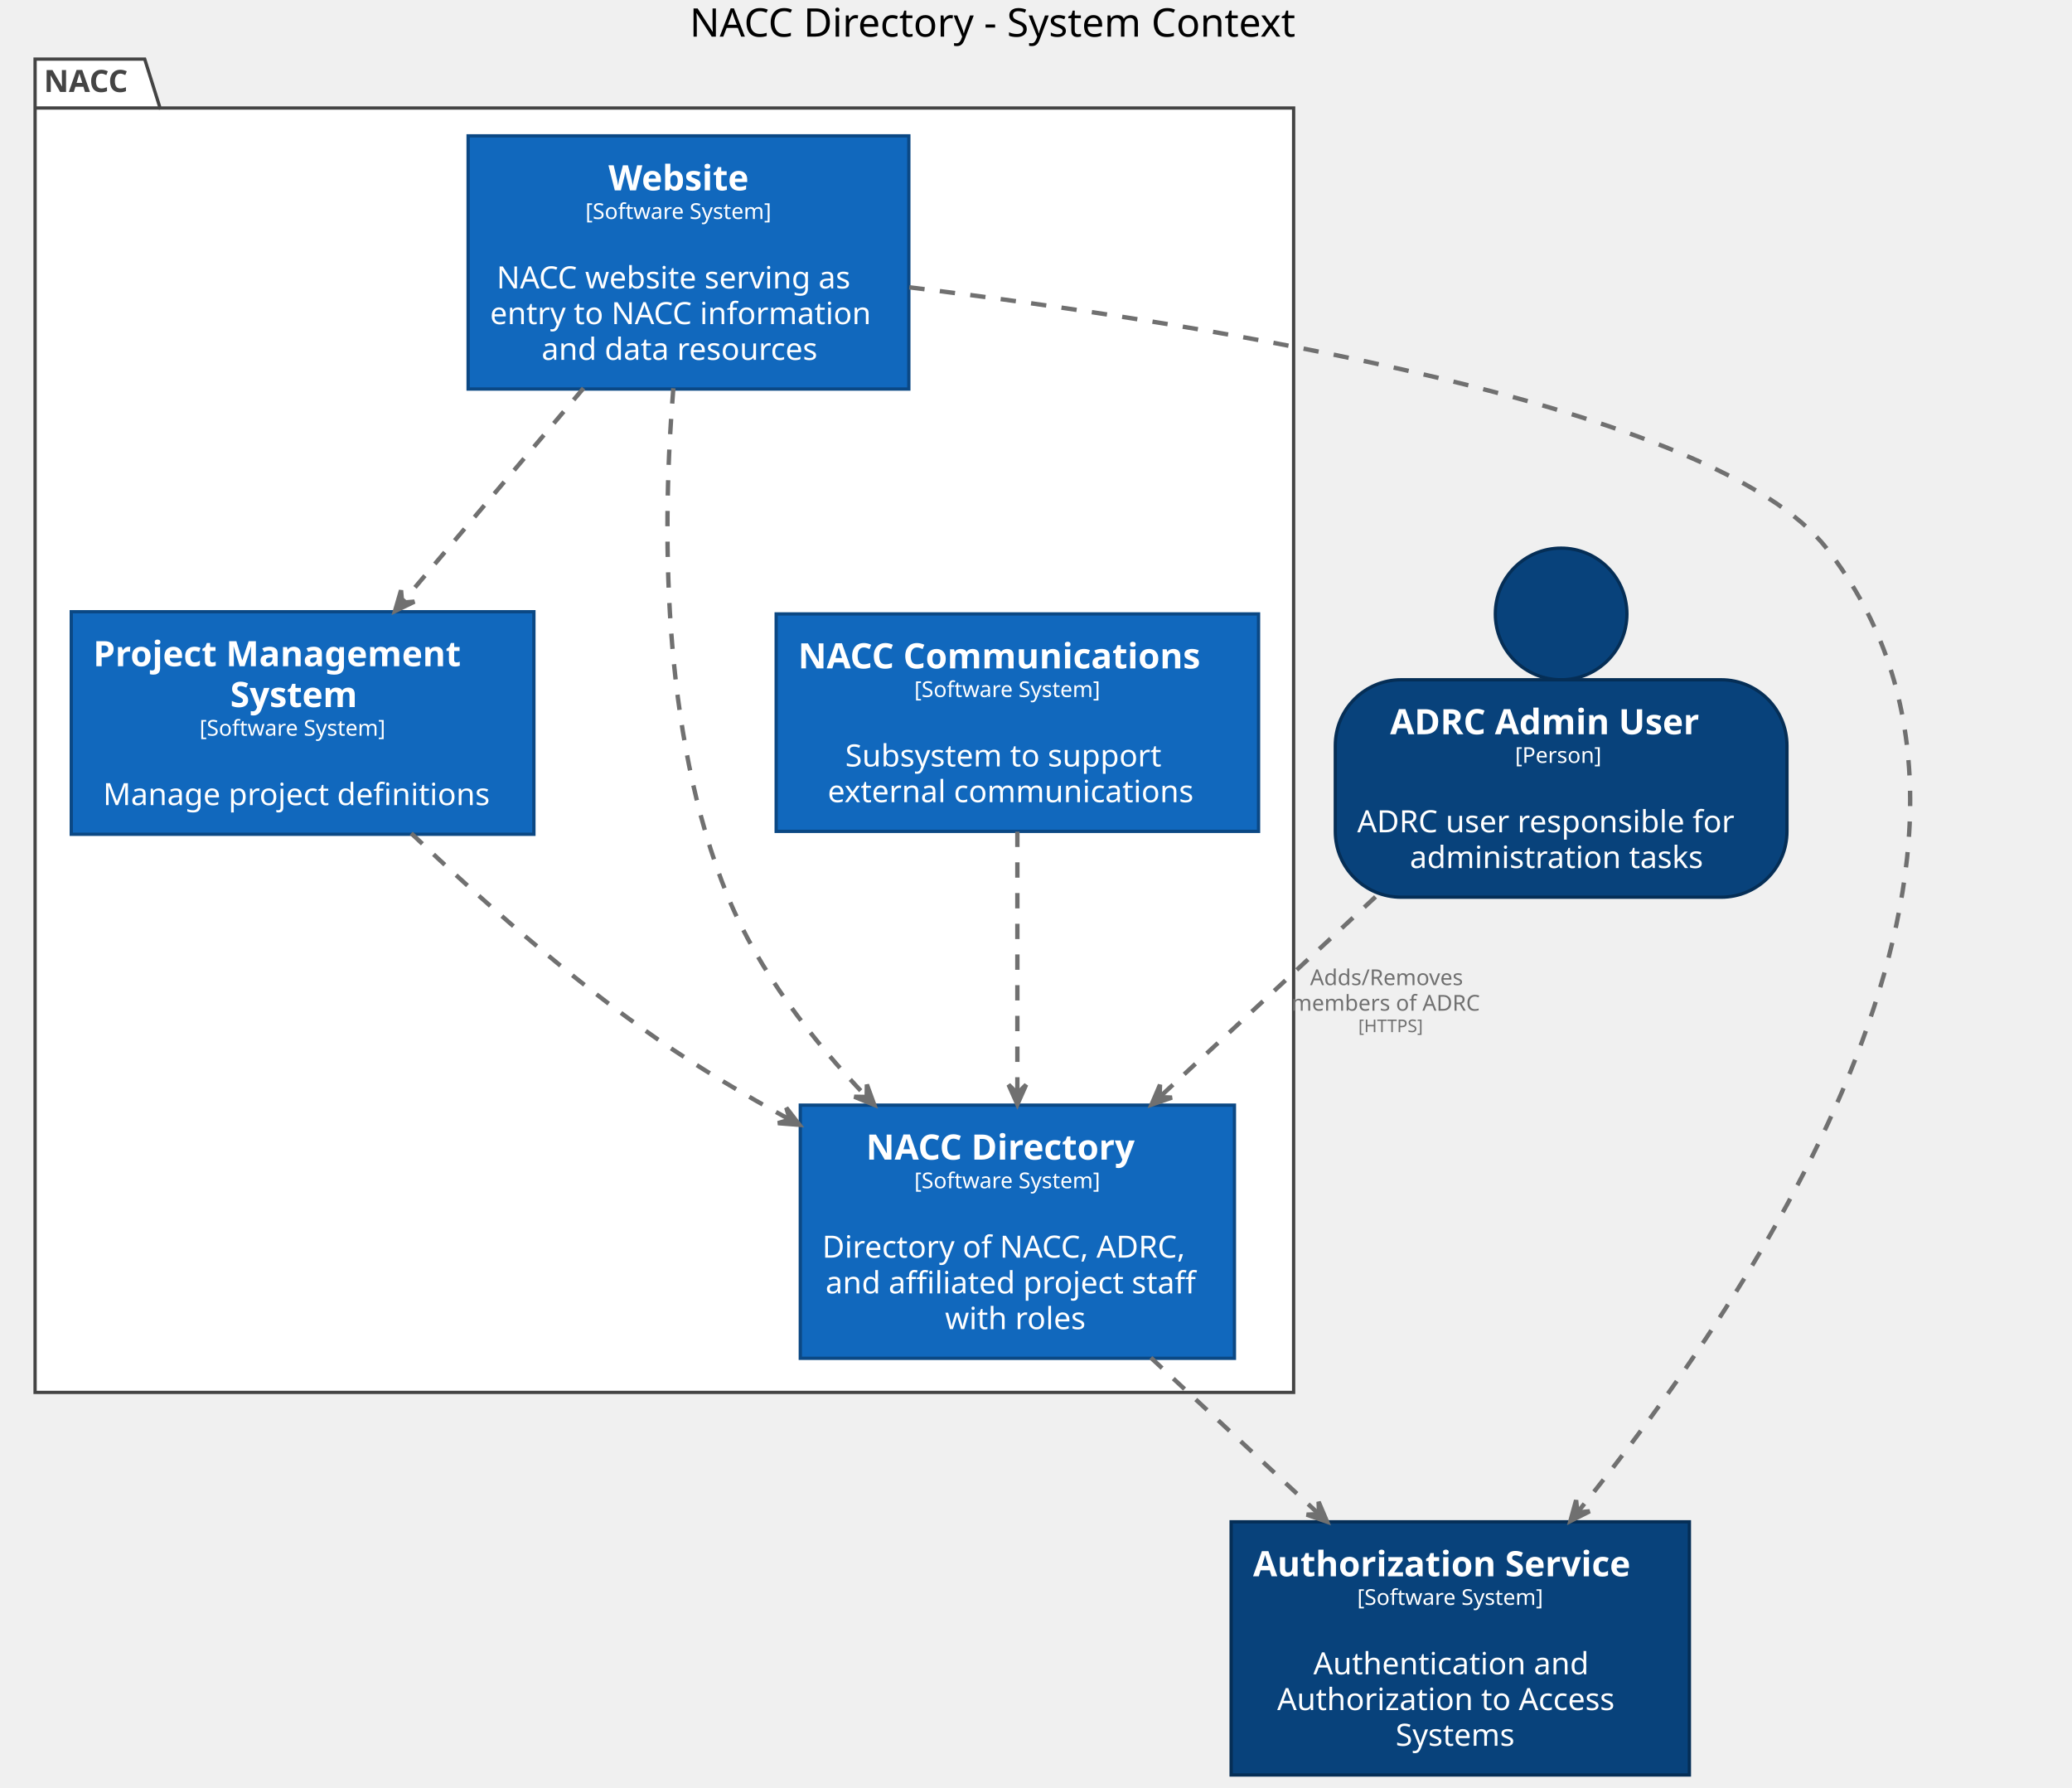
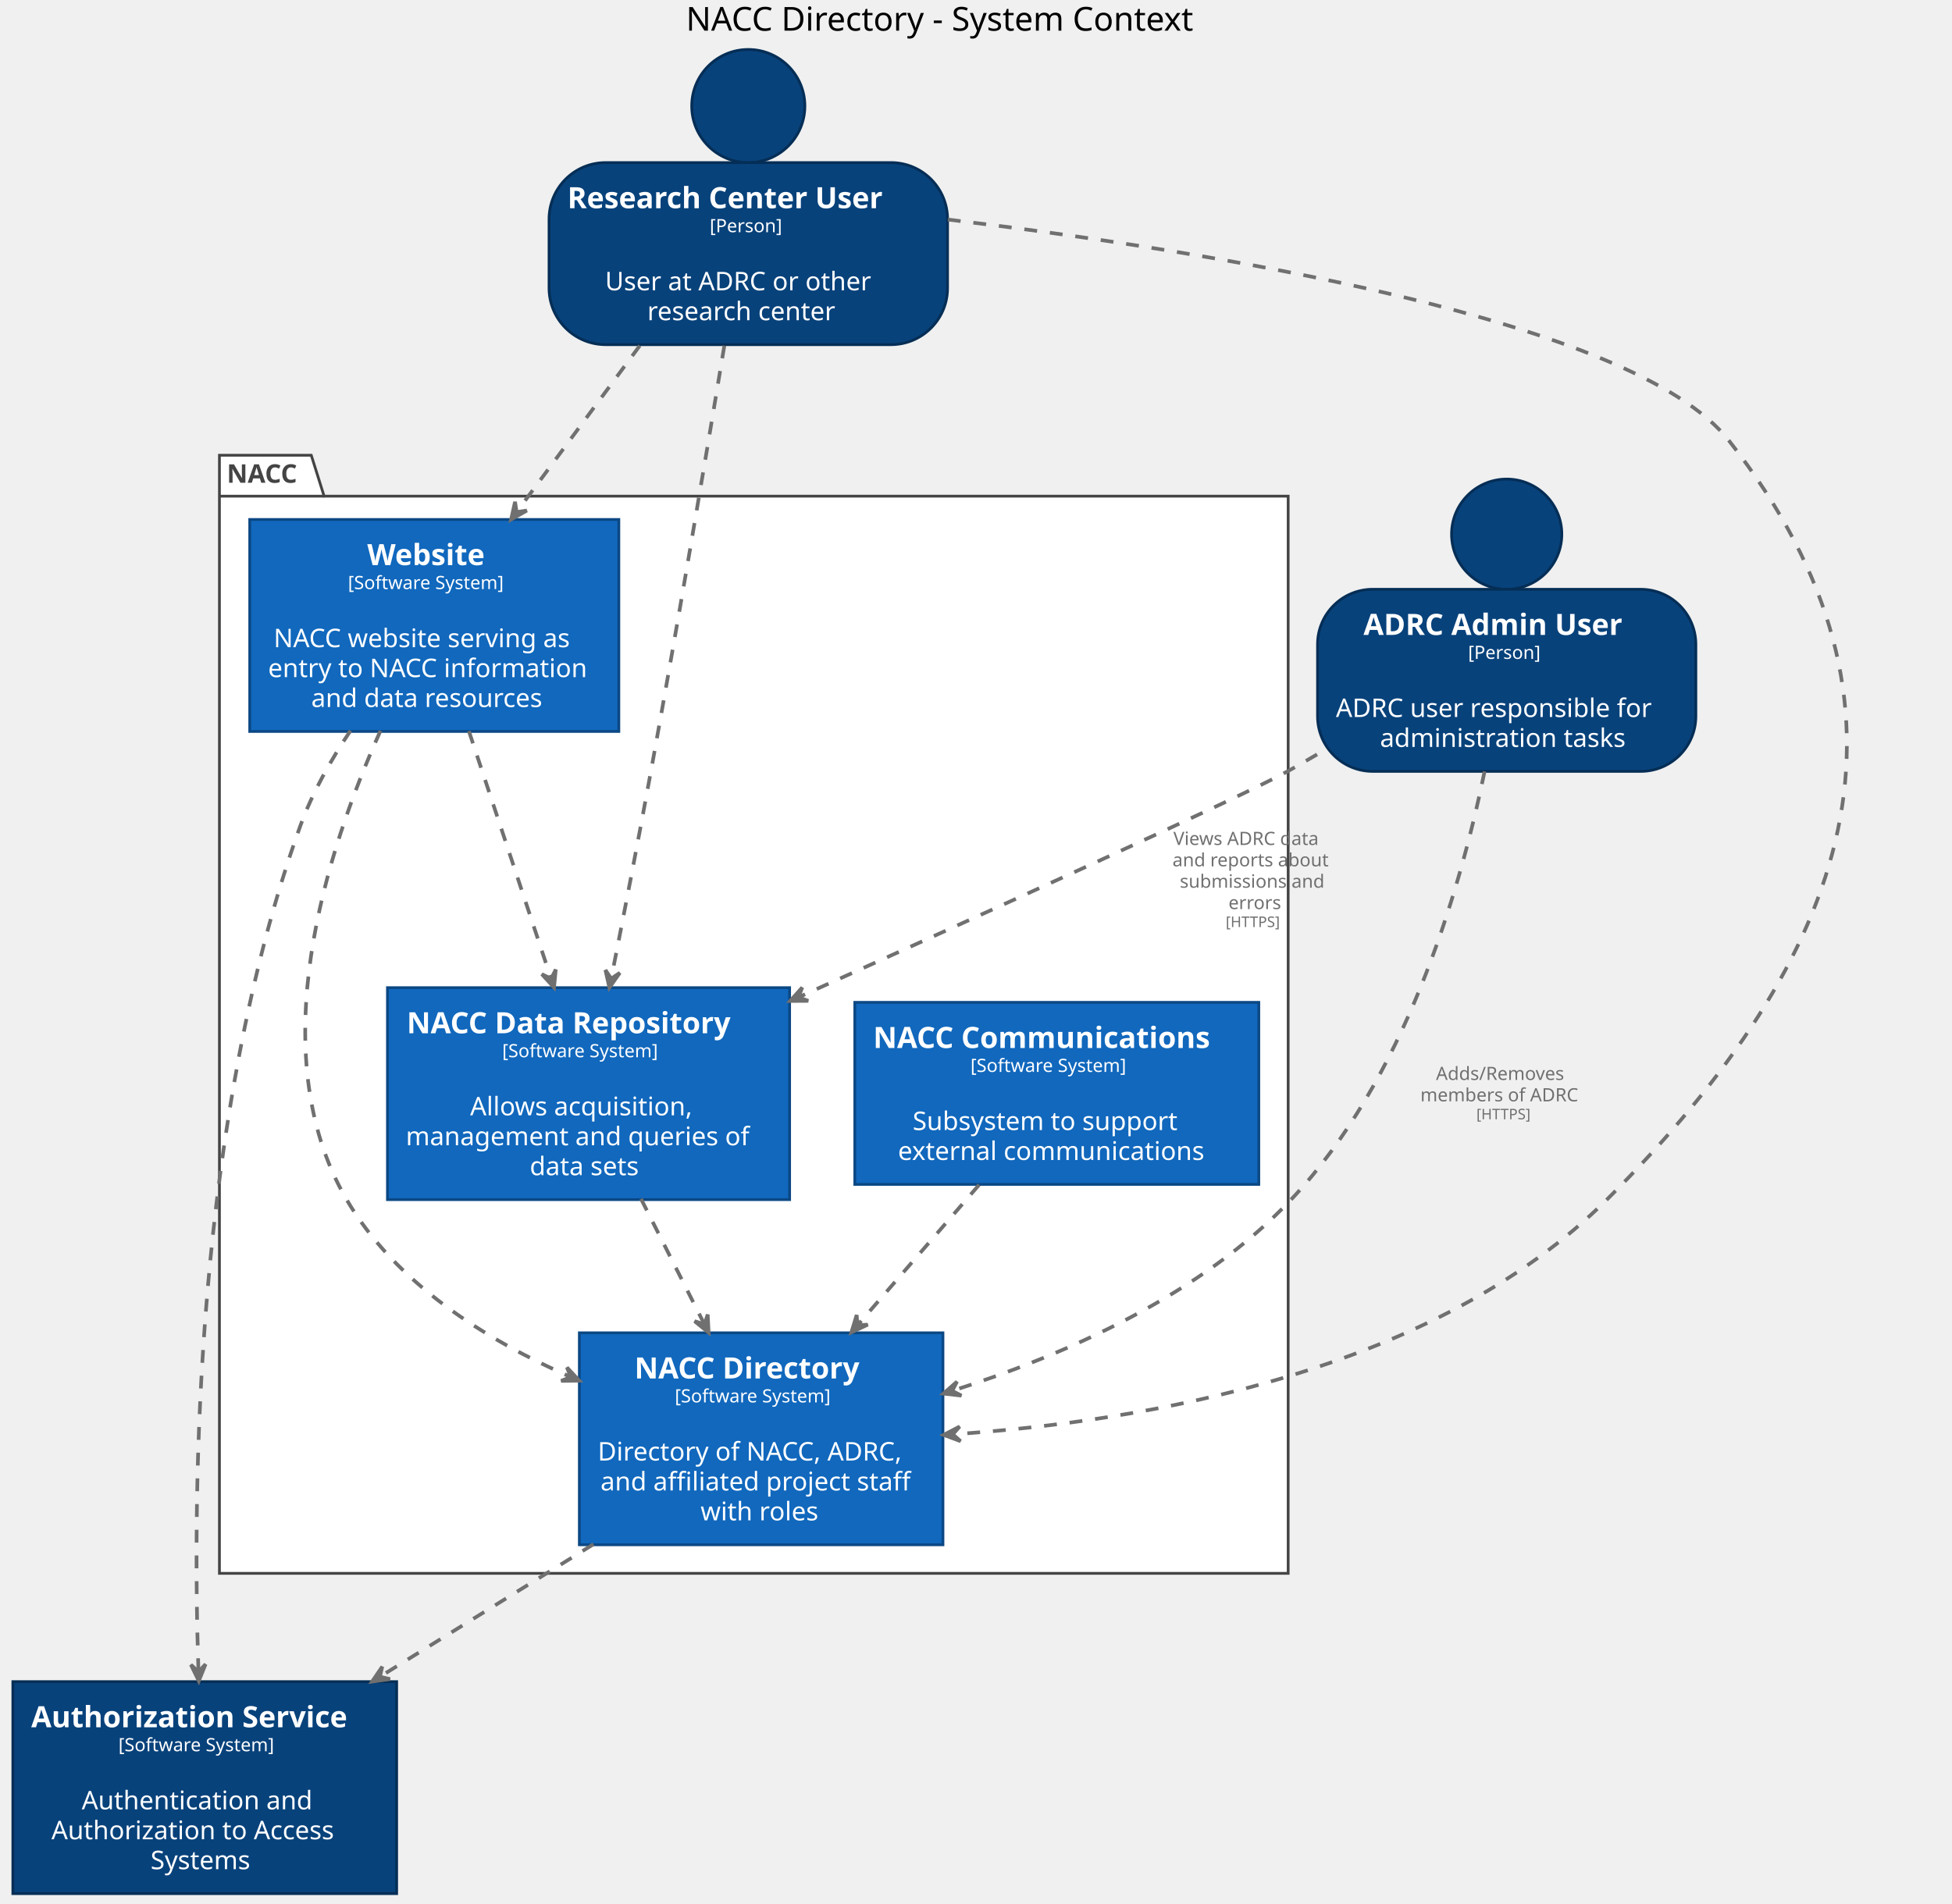
- <svg xmlns="http://www.w3.org/2000/svg" contentScriptType="application/ecmascript" contentStyleType="text/css" height="815px" preserveAspectRatio="none" style="width:945px;height:815px;background:#FFFFFF;" version="1.1" viewBox="0 0 945 815" width="945px" zoomAndPan="magnify">
+ <svg xmlns="http://www.w3.org/2000/svg" contentScriptType="application/ecmascript" contentStyleType="text/css" height="1037px" preserveAspectRatio="none" style="width:1063px;height:1037px;background:#FFFFFF;" version="1.1" viewBox="0 0 1063 1037" width="1063px" zoomAndPan="magnify">
  <defs />
  <g>
-     <text fill="#000000" font-family="sans-serif" font-size="18" lengthAdjust="spacing" textLength="303" x="314.56" y="16.708">NACC Directory - System Context</text>
-     <polygon fill="#FFFFFF" points="16,26.953,66,26.953,73,49.25,590,49.25,590,634.953,16,634.953,16,26.953" style="stroke:#444444;stroke-width:1.5;" />
-     <line style="stroke:#444444;stroke-width:1.5;" x1="16" x2="73" y1="49.25" y2="49.25" />
-     <text fill="#444444" font-family="sans-serif" font-size="14" font-weight="bold" lengthAdjust="spacing" textLength="44" x="20" y="41.948">NACC</text>
-     <rect fill="#1168BD" height="101.484" style="stroke:#0B4884;stroke-width:1.5;" width="211" x="32.5" y="278.953" />
-     <text fill="#FFFFFF" font-family="sans-serif" font-size="16" font-weight="bold" lengthAdjust="spacing" textLength="185" x="42.5" y="303.805">Project Management</text>
-     <text fill="#FFFFFF" font-family="sans-serif" font-size="16" font-weight="bold" lengthAdjust="spacing" textLength="66" x="105" y="322.43">System</text>
-     <text fill="#FFFFFF" font-family="sans-serif" font-size="10" lengthAdjust="spacing" textLength="94" x="91" y="335.485">[Software System]</text>
-     <text fill="#FFFFFF" font-family="sans-serif" font-size="14" lengthAdjust="spacing" textLength="0" x="140" y="350.839" />
-     <text fill="#FFFFFF" font-family="sans-serif" font-size="14" lengthAdjust="spacing" textLength="182" x="47" y="367.136">Manage project definitions</text>
-     <rect fill="#1168BD" height="115.453" style="stroke:#0B4884;stroke-width:1.5;" width="198" x="365" y="503.953" />
-     <text fill="#FFFFFF" font-family="sans-serif" font-size="16" font-weight="bold" lengthAdjust="spacing" textLength="138" x="395" y="528.805">NACC Directory</text>
-     <text fill="#FFFFFF" font-family="sans-serif" font-size="10" lengthAdjust="spacing" textLength="94" x="417" y="541.86">[Software System]</text>
-     <text fill="#FFFFFF" font-family="sans-serif" font-size="14" lengthAdjust="spacing" textLength="0" x="466" y="557.214" />
-     <text fill="#FFFFFF" font-family="sans-serif" font-size="14" lengthAdjust="spacing" textLength="174" x="375" y="573.511">Directory of NACC, ADRC,</text>
-     <text fill="#FFFFFF" font-family="sans-serif" font-size="14" lengthAdjust="spacing" textLength="171" x="376.5" y="589.808">and affiliated project staff</text>
-     <text fill="#FFFFFF" font-family="sans-serif" font-size="14" lengthAdjust="spacing" textLength="66" x="431" y="606.105">with roles</text>
-     <rect fill="#1168BD" height="99.156" style="stroke:#0B4884;stroke-width:1.5;" width="220" x="354" y="279.953" />
-     <text fill="#FFFFFF" font-family="sans-serif" font-size="16" font-weight="bold" lengthAdjust="spacing" textLength="200" x="364" y="304.805">NACC Communications</text>
-     <text fill="#FFFFFF" font-family="sans-serif" font-size="10" lengthAdjust="spacing" textLength="94" x="417" y="317.86">[Software System]</text>
-     <text fill="#FFFFFF" font-family="sans-serif" font-size="14" lengthAdjust="spacing" textLength="0" x="466" y="333.214" />
-     <text fill="#FFFFFF" font-family="sans-serif" font-size="14" lengthAdjust="spacing" textLength="153" x="385.5" y="349.511">Subsystem to support</text>
-     <text fill="#FFFFFF" font-family="sans-serif" font-size="14" lengthAdjust="spacing" textLength="173" x="377.5" y="365.808">external communications</text>
-     <rect fill="#1168BD" height="115.453" style="stroke:#0B4884;stroke-width:1.5;" width="201" x="213.5" y="61.953" />
-     <text fill="#FFFFFF" font-family="sans-serif" font-size="16" font-weight="bold" lengthAdjust="spacing" textLength="73" x="277.5" y="86.805">Website</text>
-     <text fill="#FFFFFF" font-family="sans-serif" font-size="10" lengthAdjust="spacing" textLength="94" x="267" y="99.86">[Software System]</text>
-     <text fill="#FFFFFF" font-family="sans-serif" font-size="14" lengthAdjust="spacing" textLength="0" x="316" y="115.214" />
-     <text fill="#FFFFFF" font-family="sans-serif" font-size="14" lengthAdjust="spacing" textLength="171" x="226.5" y="131.511">NACC website serving as</text>
-     <text fill="#FFFFFF" font-family="sans-serif" font-size="14" lengthAdjust="spacing" textLength="177" x="223.5" y="147.808">entry to NACC information</text>
-     <text fill="#FFFFFF" font-family="sans-serif" font-size="14" lengthAdjust="spacing" textLength="134" x="247" y="164.105">and data resources</text>
-     <rect fill="#08427B" height="115.453" style="stroke:#052E56;stroke-width:1.5;" width="209" x="561.5" y="693.953" />
-     <text fill="#FFFFFF" font-family="sans-serif" font-size="16" font-weight="bold" lengthAdjust="spacing" textLength="189" x="571.5" y="718.805">Authorization Service</text>
-     <text fill="#FFFFFF" font-family="sans-serif" font-size="10" lengthAdjust="spacing" textLength="94" x="619" y="731.86">[Software System]</text>
-     <text fill="#FFFFFF" font-family="sans-serif" font-size="14" lengthAdjust="spacing" textLength="0" x="668" y="747.214" />
-     <text fill="#FFFFFF" font-family="sans-serif" font-size="14" lengthAdjust="spacing" textLength="130" x="599" y="763.511">Authentication and</text>
-     <text fill="#FFFFFF" font-family="sans-serif" font-size="14" lengthAdjust="spacing" textLength="163" x="582.5" y="779.808">Authorization to Access</text>
-     <text fill="#FFFFFF" font-family="sans-serif" font-size="14" lengthAdjust="spacing" textLength="59" x="636.5" y="796.105">Systems</text>
-     <ellipse cx="712" cy="279.966" fill="#08427B" rx="30.013" ry="30.013" style="stroke:#052E56;stroke-width:1.5;" />
-     <rect fill="#08427B" height="99.156" rx="30.013" ry="30.013" style="stroke:#052E56;stroke-width:1.5;" width="206" x="609" y="309.98" />
-     <text fill="#FFFFFF" font-family="sans-serif" font-size="16" font-weight="bold" lengthAdjust="spacing" textLength="156" x="634" y="334.831">ADRC Admin User</text>
-     <text fill="#FFFFFF" font-family="sans-serif" font-size="10" lengthAdjust="spacing" textLength="42" x="691" y="347.887">[Person]</text>
-     <text fill="#FFFFFF" font-family="sans-serif" font-size="14" lengthAdjust="spacing" textLength="0" x="714" y="363.24" />
-     <text fill="#FFFFFF" font-family="sans-serif" font-size="14" lengthAdjust="spacing" textLength="182" x="619" y="379.537">ADRC user responsible for</text>
-     <text fill="#FFFFFF" font-family="sans-serif" font-size="14" lengthAdjust="spacing" textLength="138" x="643" y="395.834">administration tasks</text>
-     <path d="M266.14,177.013 C240.42,207.413 208.88,244.683 183.53,274.643 " fill="none" id="Website-to-ProjectManagementSystem" style="stroke:#707070;stroke-width:2.0;stroke-dasharray:7.0,7.0;" />
-     <polygon fill="#707070" points="180.15,278.633,189.018,274.348,183.38,274.817,182.911,269.179,180.15,278.633" style="stroke:#707070;stroke-width:2.0;" />
-     <text fill="#000000" font-family="sans-serif" font-size="10" lengthAdjust="spacing" textLength="0" x="240" y="217.235" />
-     <path d="M307.1,177.053 C302.13,237.013 300.94,333.283 332,408.953 C345.95,442.943 370.77,474.603 395.14,500.103 " fill="none" id="Website-to-NACCDirectory" style="stroke:#707070;stroke-width:2.0;stroke-dasharray:7.0,7.0;" />
-     <polygon fill="#707070" points="398.74,503.823,395.372,494.568,395.269,500.224,389.613,500.121,398.74,503.823" style="stroke:#707070;stroke-width:2.0;" />
-     <text fill="#000000" font-family="sans-serif" font-size="10" lengthAdjust="spacing" textLength="0" x="336" y="333.235" />
-     <path d="M627.35,408.963 C595.25,438.733 559.23,472.133 529.2,499.983 " fill="none" id="ADRCAdminUser-to-NACCDirectory" style="stroke:#707070;stroke-width:2.0;stroke-dasharray:7.0,7.0;" />
-     <polygon fill="#707070" points="525.19,503.703,534.505,500.505,528.852,500.299,529.058,494.646,525.19,503.703" style="stroke:#707070;stroke-width:2.0;" />
-     <text fill="#707070" font-family="sans-serif" font-size="10" lengthAdjust="spacing" textLength="73" x="597.5" y="449.235">Adds/Removes</text>
-     <text fill="#707070" font-family="sans-serif" font-size="10" lengthAdjust="spacing" textLength="93" x="589" y="460.876">members of ADRC</text>
-     <text fill="#707070" font-family="sans-serif" font-size="8" lengthAdjust="spacing" textLength="32" x="619.5" y="470.66">[HTTPS]</text>
-     <path d="M187.55,379.993 C218.37,409.313 259.67,446.063 300,473.953 C318.71,486.893 339.58,499.273 360,510.433 " fill="none" id="ProjectManagementSystem-to-NACCDirectory" style="stroke:#707070;stroke-width:2.0;stroke-dasharray:7.0,7.0;" />
-     <polygon fill="#707070" points="364.62,512.943,358.615,505.137,360.224,510.56,354.802,512.17,364.62,512.943" style="stroke:#707070;stroke-width:2.0;" />
-     <text fill="#000000" font-family="sans-serif" font-size="10" lengthAdjust="spacing" textLength="0" x="304" y="460.235" />
-     <path d="M524.88,619.113 C549.03,641.593 576.83,667.463 601.34,690.273 " fill="none" id="NACCDirectory-to-AuthorizationService" style="stroke:#707070;stroke-width:2.0;stroke-dasharray:7.0,7.0;" />
-     <polygon fill="#707070" points="605.24,693.903,601.391,684.837,601.585,690.491,595.932,690.685,605.24,693.903" style="stroke:#707070;stroke-width:2.0;" />
-     <text fill="#000000" font-family="sans-serif" font-size="10" lengthAdjust="spacing" textLength="0" x="575" y="661.235" />
-     <path d="M464,379.233 C464,413.923 464,460.803 464,498.193 " fill="none" id="NACCCommunications-to-NACCDirectory" style="stroke:#707070;stroke-width:2.0;stroke-dasharray:7.0,7.0;" />
-     <polygon fill="#707070" points="464,503.633,468,494.633,464,498.633,460,494.633,464,503.633" style="stroke:#707070;stroke-width:2.0;" />
-     <text fill="#000000" font-family="sans-serif" font-size="10" lengthAdjust="spacing" textLength="0" x="468" y="460.235" />
-     <path d="M414.73,131.023 C550.76,147.603 782.08,184.773 833,249.953 C938.12,384.523 801.59,588.503 719.61,689.453 " fill="none" id="Website-to-AuthorizationService" style="stroke:#707070;stroke-width:2.0;stroke-dasharray:7.0,7.0;" />
-     <polygon fill="#707070" points="716.23,693.583,725.028,689.156,719.399,689.715,718.839,684.086,716.23,693.583" style="stroke:#707070;stroke-width:2.0;" />
-     <text fill="#000000" font-family="sans-serif" font-size="10" lengthAdjust="spacing" textLength="0" x="864" y="460.235" />
+     <text fill="#000000" font-family="sans-serif" font-size="18" lengthAdjust="spacing" textLength="303" x="373.575" y="16.708">NACC Directory - System Context</text>
+     <polygon fill="#FFFFFF" points="119.5,247.953,169.5,247.953,176.5,270.25,701.5,270.25,701.5,856.953,119.5,856.953,119.5,247.953" style="stroke:#444444;stroke-width:1.5;" />
+     <line style="stroke:#444444;stroke-width:1.5;" x1="119.5" x2="176.5" y1="270.25" y2="270.25" />
+     <text fill="#444444" font-family="sans-serif" font-size="14" font-weight="bold" lengthAdjust="spacing" textLength="44" x="123.5" y="262.948">NACC</text>
+     <rect fill="#1168BD" height="115.453" style="stroke:#0B4884;stroke-width:1.5;" width="198" x="315.5" y="725.953" />
+     <text fill="#FFFFFF" font-family="sans-serif" font-size="16" font-weight="bold" lengthAdjust="spacing" textLength="138" x="345.5" y="750.805">NACC Directory</text>
+     <text fill="#FFFFFF" font-family="sans-serif" font-size="10" lengthAdjust="spacing" textLength="94" x="367.5" y="763.86">[Software System]</text>
+     <text fill="#FFFFFF" font-family="sans-serif" font-size="14" lengthAdjust="spacing" textLength="0" x="416.5" y="779.214" />
+     <text fill="#FFFFFF" font-family="sans-serif" font-size="14" lengthAdjust="spacing" textLength="174" x="325.5" y="795.511">Directory of NACC, ADRC,</text>
+     <text fill="#FFFFFF" font-family="sans-serif" font-size="14" lengthAdjust="spacing" textLength="171" x="327" y="811.808">and affiliated project staff</text>
+     <text fill="#FFFFFF" font-family="sans-serif" font-size="14" lengthAdjust="spacing" textLength="66" x="381.5" y="828.105">with roles</text>
+     <rect fill="#1168BD" height="115.453" style="stroke:#0B4884;stroke-width:1.5;" width="219" x="211" y="537.953" />
+     <text fill="#FFFFFF" font-family="sans-serif" font-size="16" font-weight="bold" lengthAdjust="spacing" textLength="198" x="221.5" y="562.805">NACC Data Repository</text>
+     <text fill="#FFFFFF" font-family="sans-serif" font-size="10" lengthAdjust="spacing" textLength="94" x="273.5" y="575.86">[Software System]</text>
+     <text fill="#FFFFFF" font-family="sans-serif" font-size="14" lengthAdjust="spacing" textLength="0" x="322.5" y="591.214" />
+     <text fill="#FFFFFF" font-family="sans-serif" font-size="14" lengthAdjust="spacing" textLength="125" x="256" y="607.511">Allows acquisition,</text>
+     <text fill="#FFFFFF" font-family="sans-serif" font-size="14" lengthAdjust="spacing" textLength="195" x="221" y="623.808">management and queries of</text>
+     <text fill="#FFFFFF" font-family="sans-serif" font-size="14" lengthAdjust="spacing" textLength="64" x="288.5" y="640.105">data sets</text>
+     <rect fill="#1168BD" height="99.156" style="stroke:#0B4884;stroke-width:1.5;" width="220" x="465.5" y="545.953" />
+     <text fill="#FFFFFF" font-family="sans-serif" font-size="16" font-weight="bold" lengthAdjust="spacing" textLength="200" x="475.5" y="570.805">NACC Communications</text>
+     <text fill="#FFFFFF" font-family="sans-serif" font-size="10" lengthAdjust="spacing" textLength="94" x="528.5" y="583.86">[Software System]</text>
+     <text fill="#FFFFFF" font-family="sans-serif" font-size="14" lengthAdjust="spacing" textLength="0" x="577.5" y="599.214" />
+     <text fill="#FFFFFF" font-family="sans-serif" font-size="14" lengthAdjust="spacing" textLength="153" x="497" y="615.511">Subsystem to support</text>
+     <text fill="#FFFFFF" font-family="sans-serif" font-size="14" lengthAdjust="spacing" textLength="173" x="489" y="631.808">external communications</text>
+     <rect fill="#1168BD" height="115.453" style="stroke:#0B4884;stroke-width:1.5;" width="201" x="136" y="282.953" />
+     <text fill="#FFFFFF" font-family="sans-serif" font-size="16" font-weight="bold" lengthAdjust="spacing" textLength="73" x="200" y="307.805">Website</text>
+     <text fill="#FFFFFF" font-family="sans-serif" font-size="10" lengthAdjust="spacing" textLength="94" x="189.5" y="320.86">[Software System]</text>
+     <text fill="#FFFFFF" font-family="sans-serif" font-size="14" lengthAdjust="spacing" textLength="0" x="238.5" y="336.214" />
+     <text fill="#FFFFFF" font-family="sans-serif" font-size="14" lengthAdjust="spacing" textLength="171" x="149" y="352.511">NACC website serving as</text>
+     <text fill="#FFFFFF" font-family="sans-serif" font-size="14" lengthAdjust="spacing" textLength="177" x="146" y="368.808">entry to NACC information</text>
+     <text fill="#FFFFFF" font-family="sans-serif" font-size="14" lengthAdjust="spacing" textLength="134" x="169.5" y="385.104">and data resources</text>
+     <rect fill="#08427B" height="115.453" style="stroke:#052E56;stroke-width:1.5;" width="209" x="7" y="915.953" />
+     <text fill="#FFFFFF" font-family="sans-serif" font-size="16" font-weight="bold" lengthAdjust="spacing" textLength="189" x="17" y="940.805">Authorization Service</text>
+     <text fill="#FFFFFF" font-family="sans-serif" font-size="10" lengthAdjust="spacing" textLength="94" x="64.5" y="953.86">[Software System]</text>
+     <text fill="#FFFFFF" font-family="sans-serif" font-size="14" lengthAdjust="spacing" textLength="0" x="113.5" y="969.214" />
+     <text fill="#FFFFFF" font-family="sans-serif" font-size="14" lengthAdjust="spacing" textLength="130" x="44.5" y="985.511">Authentication and</text>
+     <text fill="#FFFFFF" font-family="sans-serif" font-size="14" lengthAdjust="spacing" textLength="163" x="28" y="1001.808">Authorization to Access</text>
+     <text fill="#FFFFFF" font-family="sans-serif" font-size="14" lengthAdjust="spacing" textLength="59" x="82" y="1018.105">Systems</text>
+     <ellipse cx="407.5" cy="57.757" fill="#08427B" rx="30.804" ry="30.804" style="stroke:#052E56;stroke-width:1.5;" />
+     <rect fill="#08427B" height="99.156" rx="30.804" ry="30.804" style="stroke:#052E56;stroke-width:1.5;" width="217" x="299" y="88.561" />
+     <text fill="#FFFFFF" font-family="sans-serif" font-size="16" font-weight="bold" lengthAdjust="spacing" textLength="197" x="309" y="113.413">Research Center User</text>
+     <text fill="#FFFFFF" font-family="sans-serif" font-size="10" lengthAdjust="spacing" textLength="42" x="386.5" y="126.469">[Person]</text>
+     <text fill="#FFFFFF" font-family="sans-serif" font-size="14" lengthAdjust="spacing" textLength="0" x="409.5" y="141.822" />
+     <text fill="#FFFFFF" font-family="sans-serif" font-size="14" lengthAdjust="spacing" textLength="152" x="329.5" y="158.119">User at ADRC or other</text>
+     <text fill="#FFFFFF" font-family="sans-serif" font-size="14" lengthAdjust="spacing" textLength="110" x="352.5" y="174.416">research center</text>
+     <ellipse cx="820.5" cy="290.966" fill="#08427B" rx="30.013" ry="30.013" style="stroke:#052E56;stroke-width:1.5;" />
+     <rect fill="#08427B" height="99.156" rx="30.013" ry="30.013" style="stroke:#052E56;stroke-width:1.5;" width="206" x="717.5" y="320.98" />
+     <text fill="#FFFFFF" font-family="sans-serif" font-size="16" font-weight="bold" lengthAdjust="spacing" textLength="156" x="742.5" y="345.831">ADRC Admin User</text>
+     <text fill="#FFFFFF" font-family="sans-serif" font-size="10" lengthAdjust="spacing" textLength="42" x="799.5" y="358.887">[Person]</text>
+     <text fill="#FFFFFF" font-family="sans-serif" font-size="14" lengthAdjust="spacing" textLength="0" x="822.5" y="374.24" />
+     <text fill="#FFFFFF" font-family="sans-serif" font-size="14" lengthAdjust="spacing" textLength="182" x="727.5" y="390.537">ADRC user responsible for</text>
+     <text fill="#FFFFFF" font-family="sans-serif" font-size="14" lengthAdjust="spacing" textLength="138" x="751.5" y="406.834">administration tasks</text>
+     <path d="M255.35,398.233 C268.64,438.273 286.44,491.863 300.07,532.923 " fill="none" id="Website-to-NACCDataRepository" style="stroke:#707070;stroke-width:2.0;stroke-dasharray:7.0,7.0;" />
+     <polygon fill="#707070" points="301.71,537.863,302.65,528.059,300.125,533.121,295.063,530.596,301.71,537.863" style="stroke:#707070;stroke-width:2.0;" />
+     <text fill="#000000" font-family="sans-serif" font-size="10" lengthAdjust="spacing" textLength="0" x="294.5" y="482.735" />
+     <path d="M207.18,398.083 C177.59,463.793 142.34,573.303 188.5,652.953 C215.08,698.813 264.7,729.833 310.7,749.983 " fill="none" id="Website-to-NACCDirectory" style="stroke:#707070;stroke-width:2.0;stroke-dasharray:7.0,7.0;" />
+     <polygon fill="#707070" points="315.42,752.013,308.731,744.784,310.827,750.038,305.572,752.133,315.42,752.013" style="stroke:#707070;stroke-width:2.0;" />
+     <text fill="#000000" font-family="sans-serif" font-size="10" lengthAdjust="spacing" textLength="0" x="192.5" y="599.235" />
+     <path d="M348.41,188.273 C326.42,217.983 301.85,251.183 281.34,278.883 " fill="none" id="ResearchCenterUser-to-Website" style="stroke:#707070;stroke-width:2.0;stroke-dasharray:7.0,7.0;" />
+     <polygon fill="#707070" points="278.34,282.933,286.91,278.079,281.315,278.914,280.479,273.32,278.34,282.933" style="stroke:#707070;stroke-width:2.0;" />
+     <text fill="#000000" font-family="sans-serif" font-size="10" lengthAdjust="spacing" textLength="0" x="325.5" y="228.235" />
+     <path d="M516.17,119.573 C656.71,136.463 889.68,173.823 941.5,239.953 C1056.15,386.263 1007.08,521.653 875.5,652.953 C780.88,747.363 623.27,774.263 519.11,781.213 " fill="none" id="ResearchCenterUser-to-NACCDirectory" style="stroke:#707070;stroke-width:2.0;stroke-dasharray:7.0,7.0;" />
+     <polygon fill="#707070" points="513.88,781.553,523.113,784.981,518.87,781.24,522.611,776.996,513.88,781.553" style="stroke:#707070;stroke-width:2.0;" />
+     <text fill="#000000" font-family="sans-serif" font-size="10" lengthAdjust="spacing" textLength="0" x="1004.5" y="482.735" />
+     <path d="M394.46,188.253 C384.04,251.233 368.85,341.293 354.5,419.953 C347.66,457.423 339.52,499.313 332.91,532.653 " fill="none" id="ResearchCenterUser-to-NACCDataRepository" style="stroke:#707070;stroke-width:2.0;stroke-dasharray:7.0,7.0;" />
+     <polygon fill="#707070" points="331.87,537.933,337.539,529.88,332.84,533.028,329.691,528.328,331.87,537.933" style="stroke:#707070;stroke-width:2.0;" />
+     <text fill="#000000" font-family="sans-serif" font-size="10" lengthAdjust="spacing" textLength="0" x="389.5" y="344.235" />
+     <path d="M808.46,420.203 C794.2,489.213 764.23,588.333 703.5,652.953 C654.24,705.363 579.86,738.023 518.89,757.443 " fill="none" id="ADRCAdminUser-to-NACCDirectory" style="stroke:#707070;stroke-width:2.0;stroke-dasharray:7.0,7.0;" />
+     <polygon fill="#707070" points="513.78,759.043,523.565,760.16,518.55,757.544,521.166,752.528,513.78,759.043" style="stroke:#707070;stroke-width:2.0;" />
+     <text fill="#707070" font-family="sans-serif" font-size="10" lengthAdjust="spacing" textLength="73" x="782" y="588.235">Adds/Removes</text>
+     <text fill="#707070" font-family="sans-serif" font-size="10" lengthAdjust="spacing" textLength="93" x="773.5" y="599.876">members of ADRC</text>
+     <text fill="#707070" font-family="sans-serif" font-size="8" lengthAdjust="spacing" textLength="32" x="804" y="609.66">[HTTPS]</text>
+     <path d="M717.24,410.913 C711.96,414.043 706.69,417.073 701.5,419.953 C676.42,433.863 537.73,496.823 434.88,543.143 " fill="none" id="ADRCAdminUser-to-NACCDataRepository" style="stroke:#707070;stroke-width:2.0;stroke-dasharray:7.0,7.0;" />
+     <polygon fill="#707070" points="430.31,545.193,440.159,545.136,434.867,543.136,436.867,537.845,430.31,545.193" style="stroke:#707070;stroke-width:2.0;" />
+     <text fill="#707070" font-family="sans-serif" font-size="10" lengthAdjust="spacing" textLength="86" x="639" y="460.235">Views ADRC data</text>
+     <text fill="#707070" font-family="sans-serif" font-size="10" lengthAdjust="spacing" textLength="87" x="638.5" y="471.876">and reports about</text>
+     <text fill="#707070" font-family="sans-serif" font-size="10" lengthAdjust="spacing" textLength="79" x="642.5" y="483.517">submissions and</text>
+     <text fill="#707070" font-family="sans-serif" font-size="10" lengthAdjust="spacing" textLength="29" x="669" y="495.157">errors</text>
+     <text fill="#707070" font-family="sans-serif" font-size="8" lengthAdjust="spacing" textLength="32" x="667.5" y="504.941">[HTTPS]</text>
+     <path d="M349.09,653.013 C359.98,674.573 372.44,699.223 383.54,721.193 " fill="none" id="NACCDataRepository-to-NACCDirectory" style="stroke:#707070;stroke-width:2.0;stroke-dasharray:7.0,7.0;" />
+     <polygon fill="#707070" points="385.89,725.833,385.392,715.997,383.631,721.372,378.255,719.611,385.89,725.833" style="stroke:#707070;stroke-width:2.0;" />
+     <text fill="#000000" font-family="sans-serif" font-size="10" lengthAdjust="spacing" textLength="0" x="373.5" y="693.235" />
+     <path d="M323.18,841.113 C286.51,863.863 244.22,890.103 207.13,913.113 " fill="none" id="NACCDirectory-to-AuthorizationService" style="stroke:#707070;stroke-width:2.0;stroke-dasharray:7.0,7.0;" />
+     <polygon fill="#707070" points="202.63,915.903,212.386,914.555,206.878,913.266,208.167,907.758,202.63,915.903" style="stroke:#707070;stroke-width:2.0;" />
+     <text fill="#000000" font-family="sans-serif" font-size="10" lengthAdjust="spacing" textLength="0" x="266.5" y="883.235" />
+     <path d="M533.2,645.323 C512.95,668.723 488.5,696.963 467.06,721.733 " fill="none" id="NACCCommunications-to-NACCDirectory" style="stroke:#707070;stroke-width:2.0;stroke-dasharray:7.0,7.0;" />
+     <polygon fill="#707070" points="463.65,725.673,472.569,721.495,466.926,721.896,466.526,716.253,463.65,725.673" style="stroke:#707070;stroke-width:2.0;" />
+     <text fill="#000000" font-family="sans-serif" font-size="10" lengthAdjust="spacing" textLength="0" x="503.5" y="693.235" />
+     <path d="M190.86,397.993 C180.16,413.953 170,431.903 163.5,449.953 C106.44,608.363 104.65,810.163 108.08,910.293 " fill="none" id="Website-to-AuthorizationService" style="stroke:#707070;stroke-width:2.0;stroke-dasharray:7.0,7.0;" />
+     <polygon fill="#707070" points="108.26,915.573,111.948,906.441,108.088,910.576,103.953,906.716,108.26,915.573" style="stroke:#707070;stroke-width:2.0;" />
+     <text fill="#000000" font-family="sans-serif" font-size="10" lengthAdjust="spacing" textLength="0" x="118.5" y="693.235" />
  </g>
</svg>
